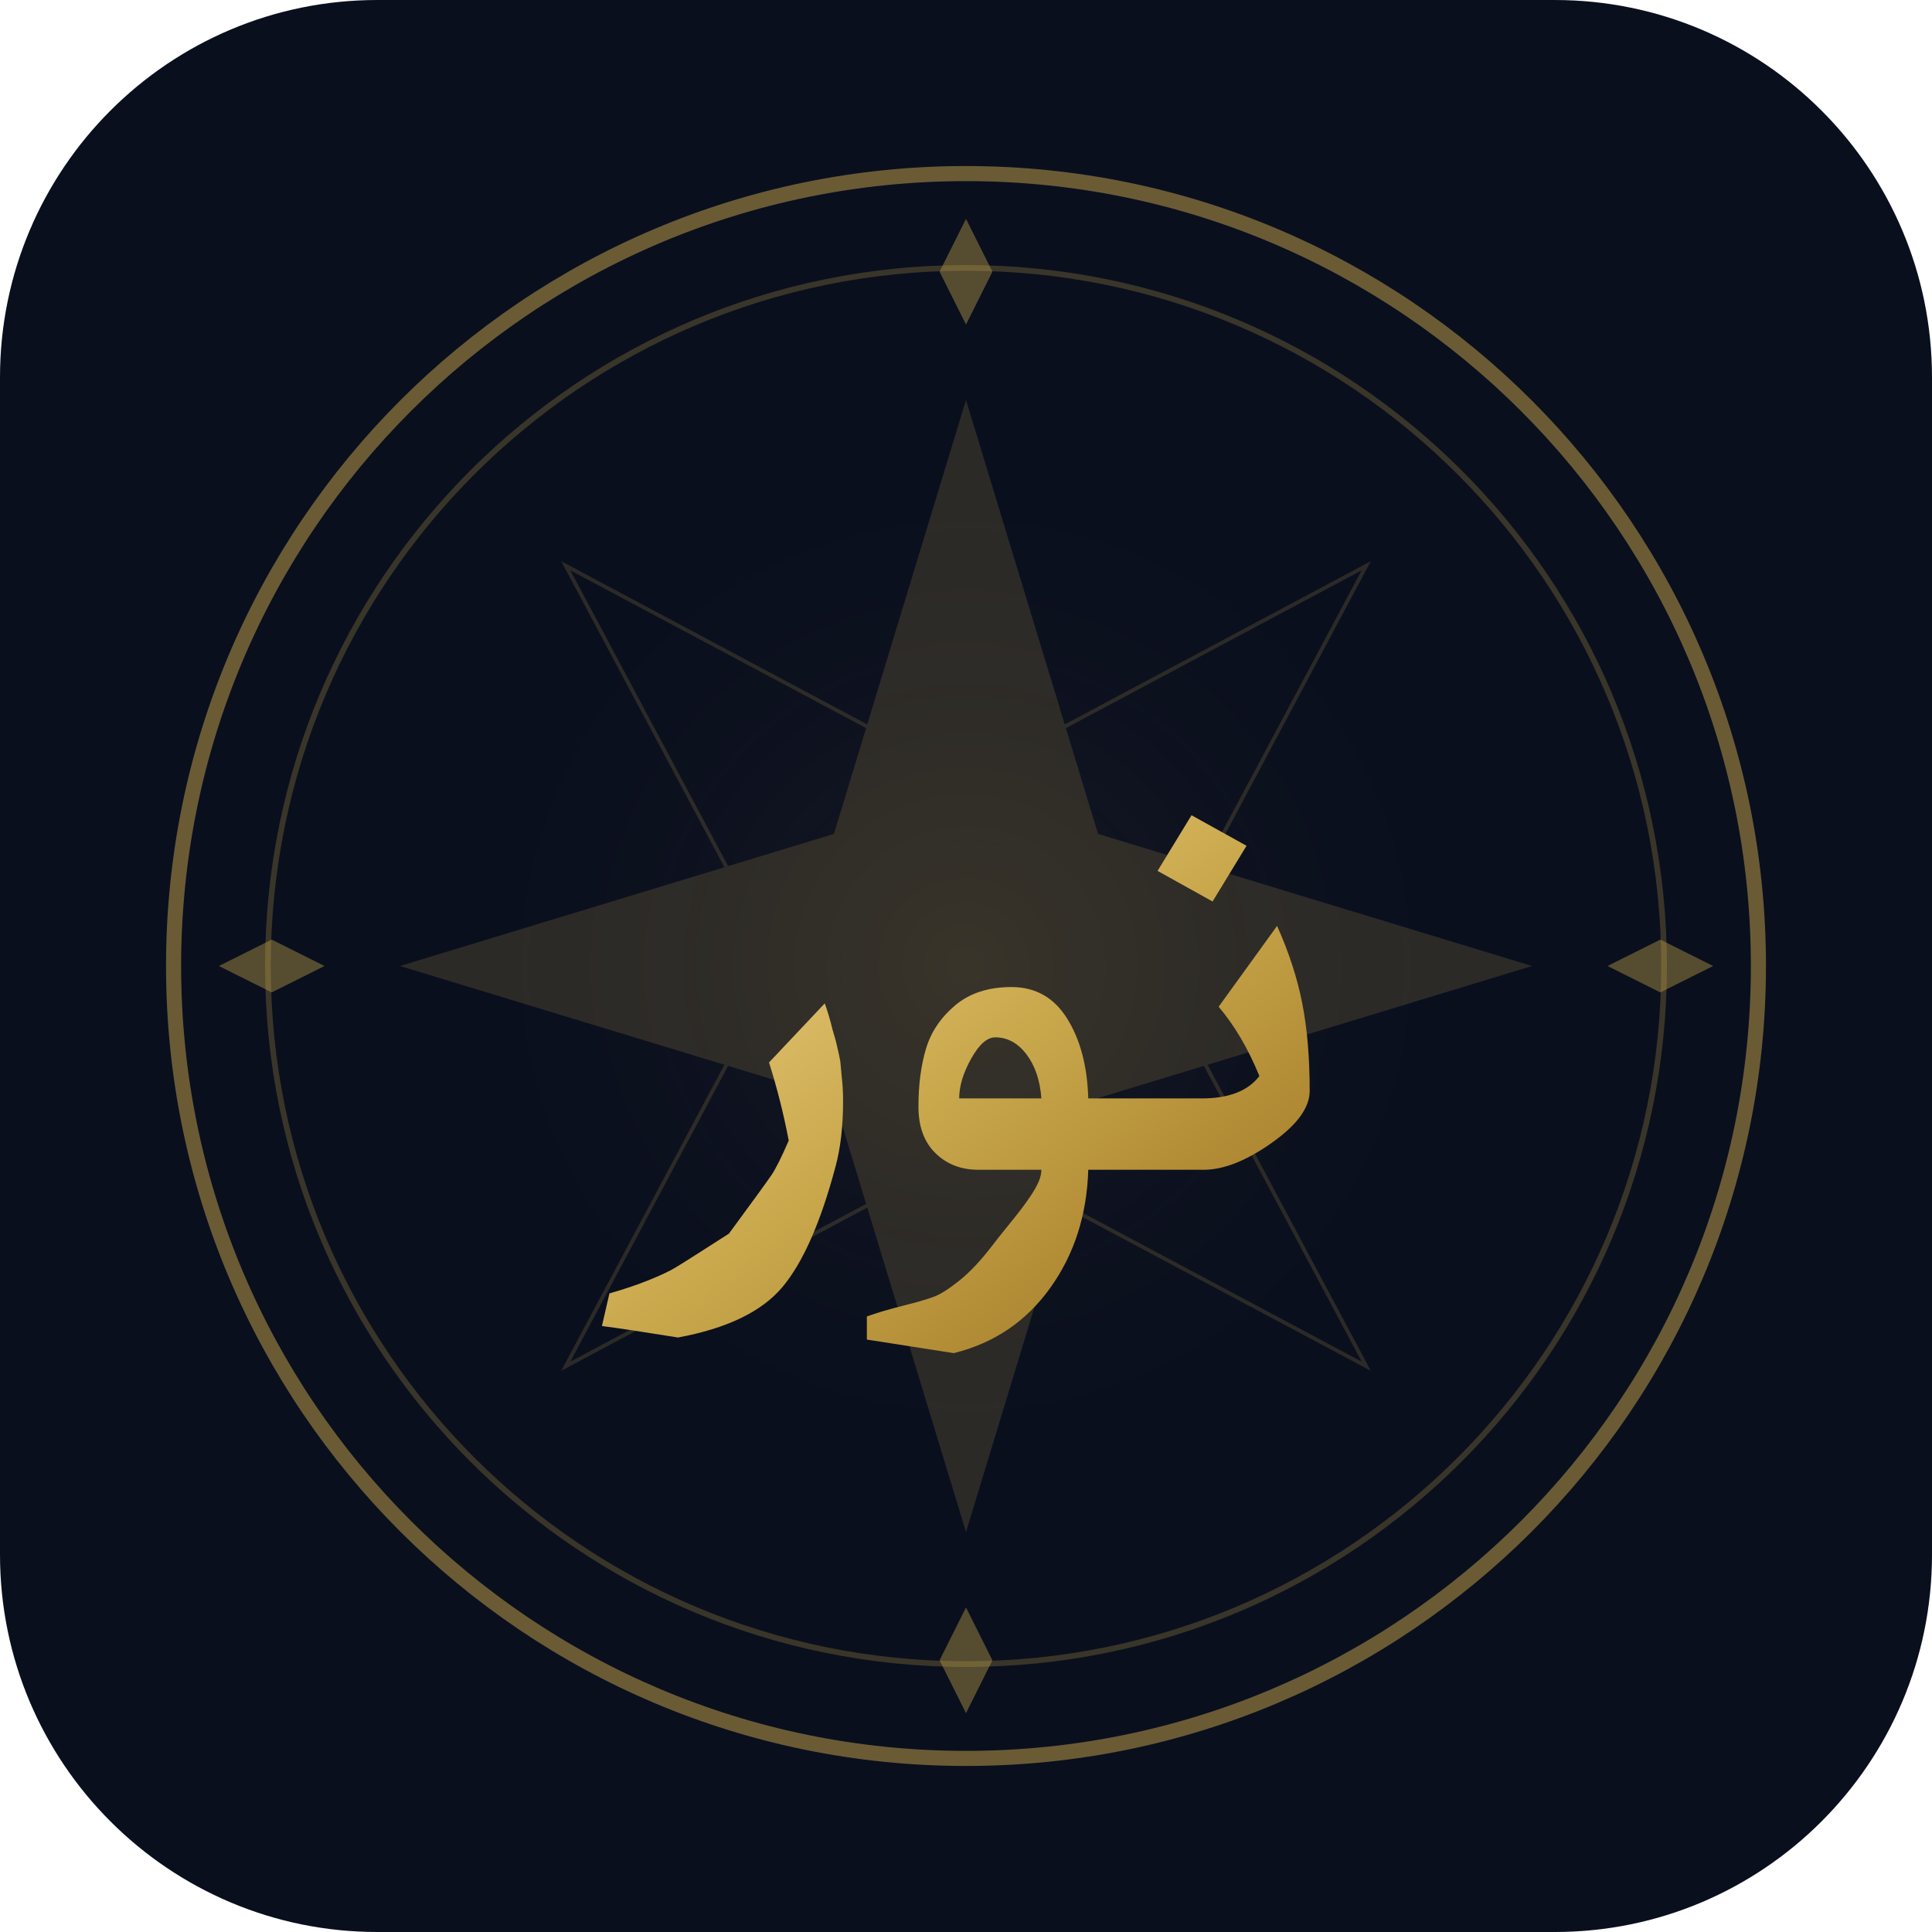
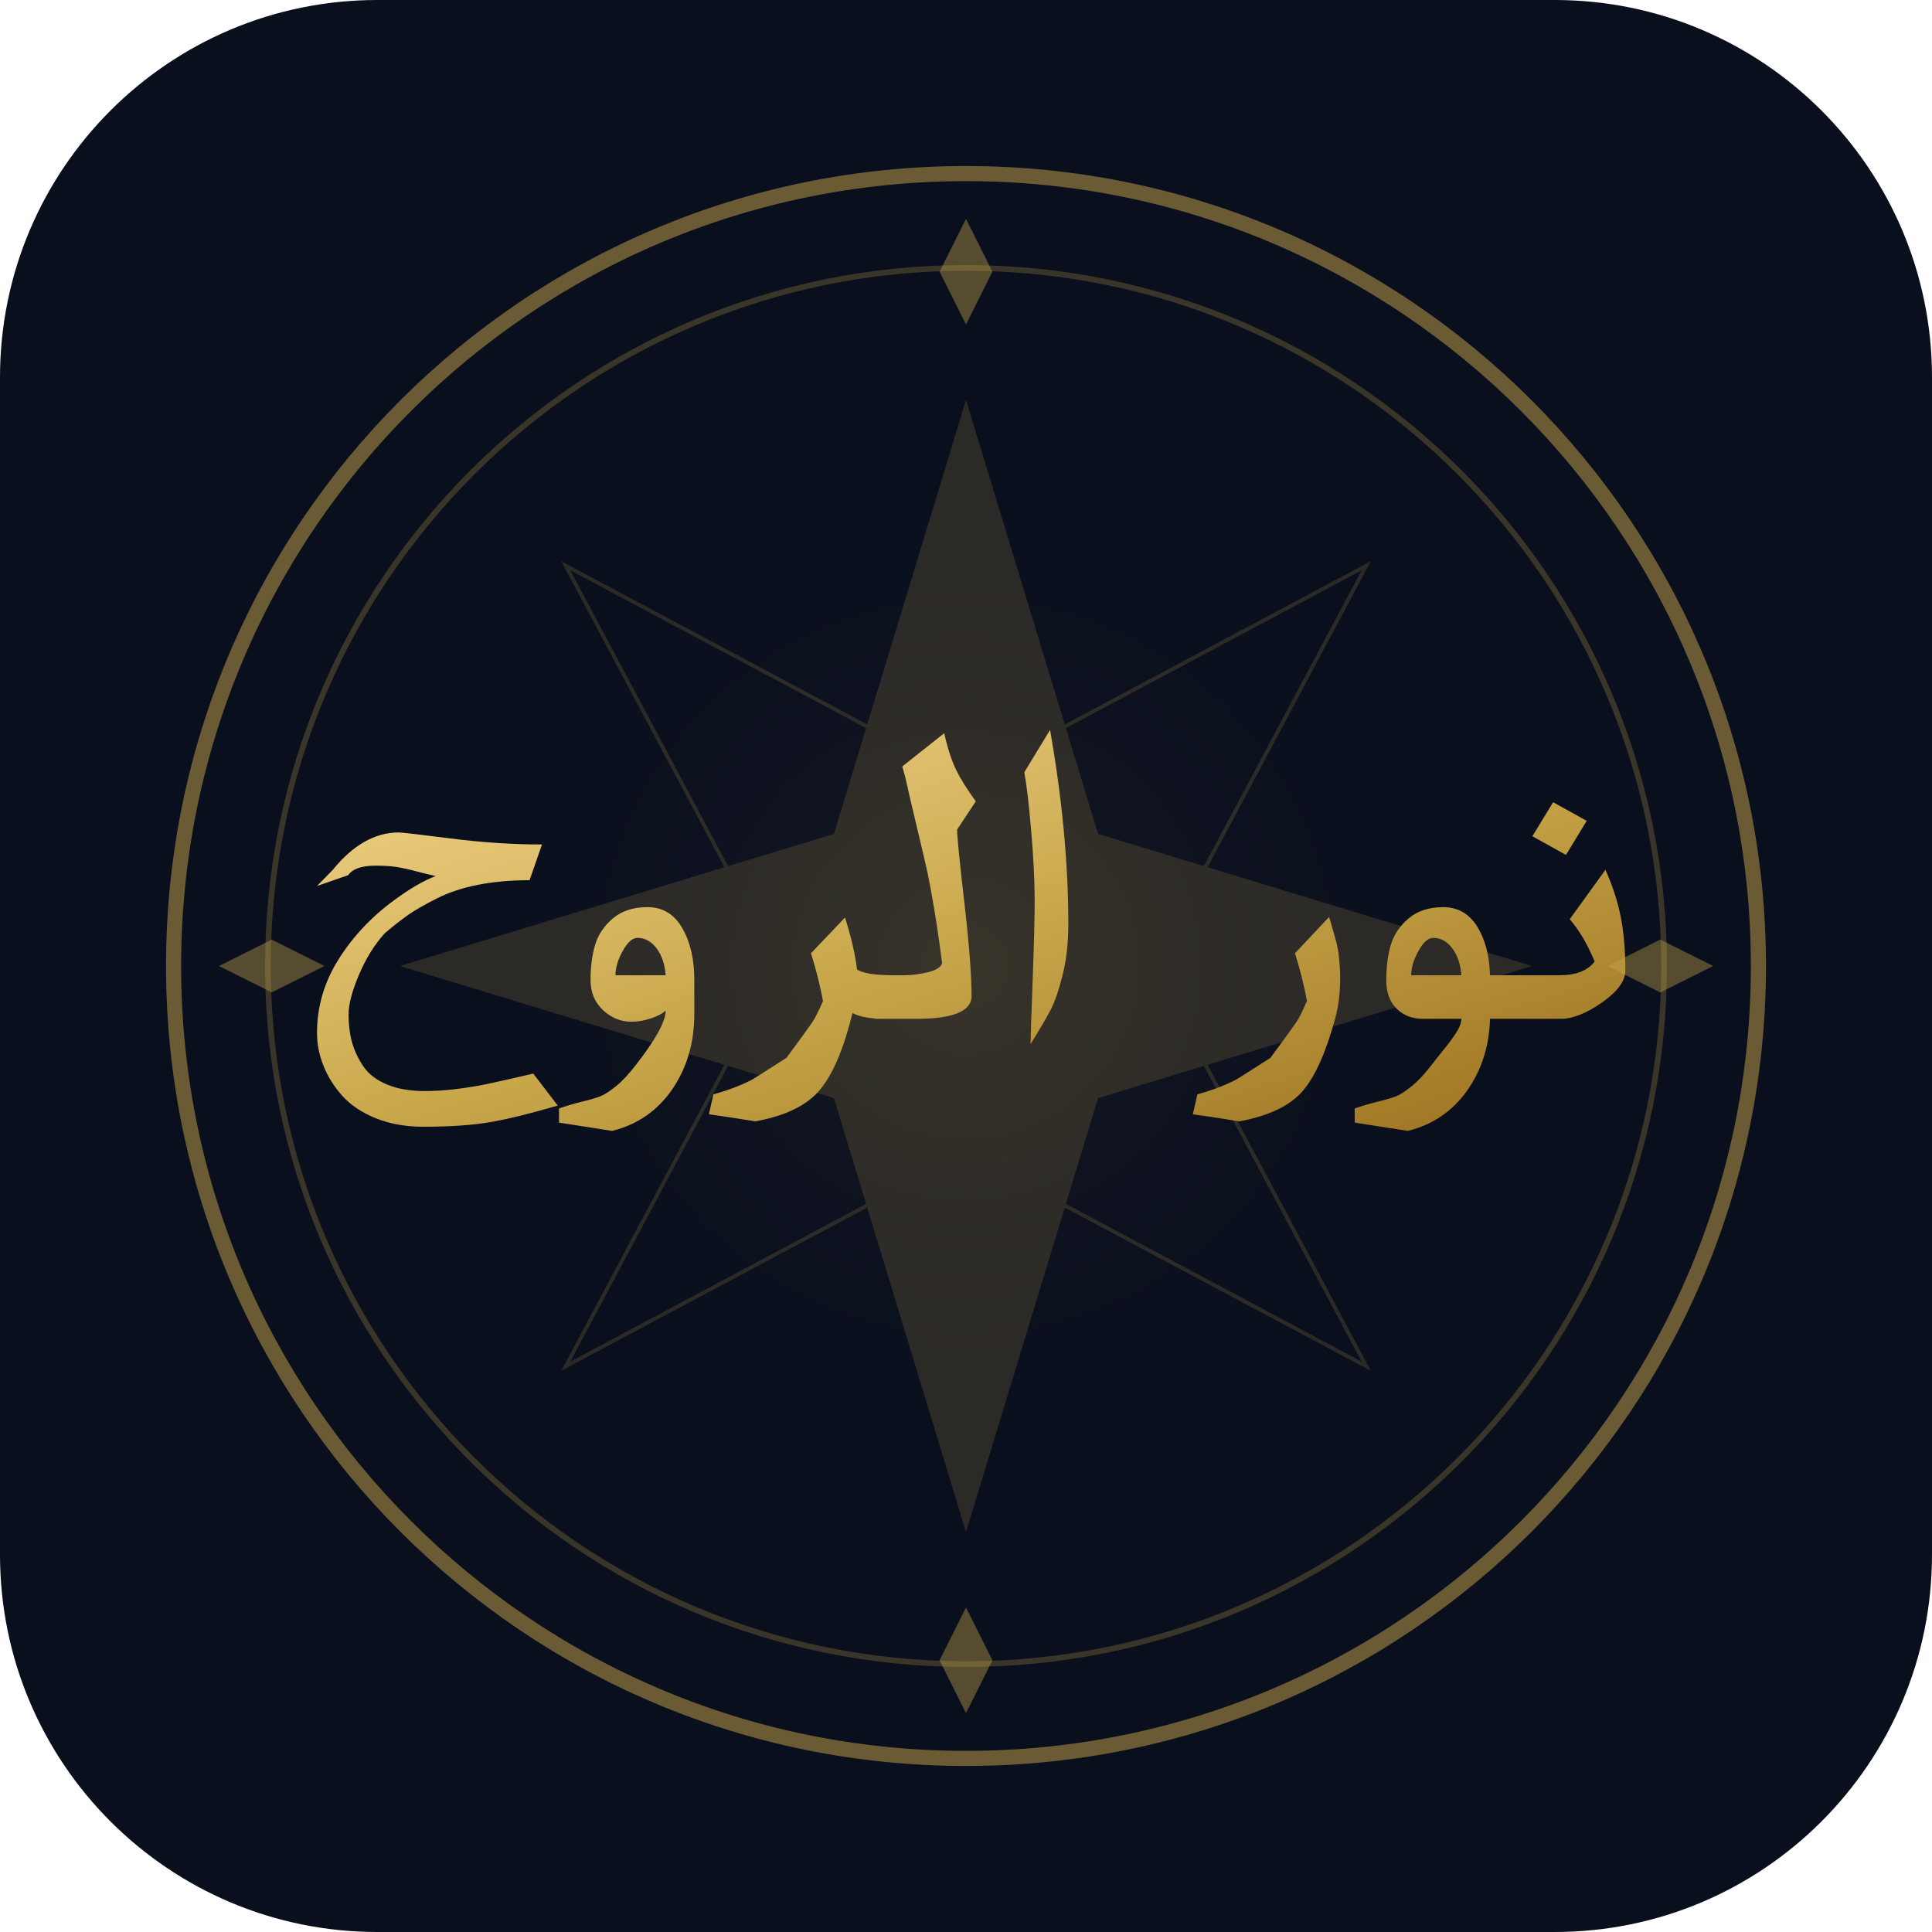
<svg xmlns="http://www.w3.org/2000/svg" viewBox="0 0 512 512">
  <rect width="512" height="512" rx="100" fill="#0A0F1E" />
  <circle cx="256" cy="256" r="210" fill="none" stroke="#C9A84C" stroke-width="4" opacity="0.5" />
  <circle cx="256" cy="256" r="185" fill="none" stroke="#C9A84C" stroke-width="1.5" opacity="0.25" />
  <g transform="translate(256,256)" opacity="0.18">
    <polygon points="0,-150 35,-35 150,0 35,35 0,150 -35,35 -150,0 -35,-35" fill="#C9A84C" />
    <polygon points="0,-150 35,-35 150,0 35,35 0,150 -35,35 -150,0 -35,-35" fill="none" stroke="#C9A84C" stroke-width="1" transform="rotate(45)" />
  </g>
  <circle cx="256" cy="256" r="140" fill="url(#centerGlow)" />
-   <text x="256" y="310" text-anchor="middle" font-family="'Traditional Arabic', 'Arial Unicode MS', serif" font-size="180" font-weight="bold" fill="url(#goldGrad)">نور</text>
+   <text x="256" y="270" text-anchor="middle" font-family="'Traditional Arabic', 'Arial Unicode MS', serif" font-size="110" font-weight="bold" fill="url(#goldGrad)">نور الروح</text>
  <g fill="#C9A84C" opacity="0.4">
    <polygon points="256,58 263,72 256,86 249,72" />
    <polygon points="256,426 263,440 256,454 249,440" />
    <polygon points="58,256 72,263 86,256 72,249" />
    <polygon points="426,256 440,263 454,256 440,249" />
  </g>
  <defs>
    <radialGradient id="centerGlow" cx="50%" cy="50%" r="50%">
      <stop offset="0%" stop-color="#C9A84C" stop-opacity="0.08" />
      <stop offset="100%" stop-color="#0A0F1E" stop-opacity="0" />
    </radialGradient>
    <linearGradient id="goldGrad" x1="0%" y1="0%" x2="100%" y2="100%">
      <stop offset="0%" stop-color="#F5D78E" />
      <stop offset="50%" stop-color="#C9A84C" />
      <stop offset="100%" stop-color="#9A6F1E" />
    </linearGradient>
  </defs>
</svg>
